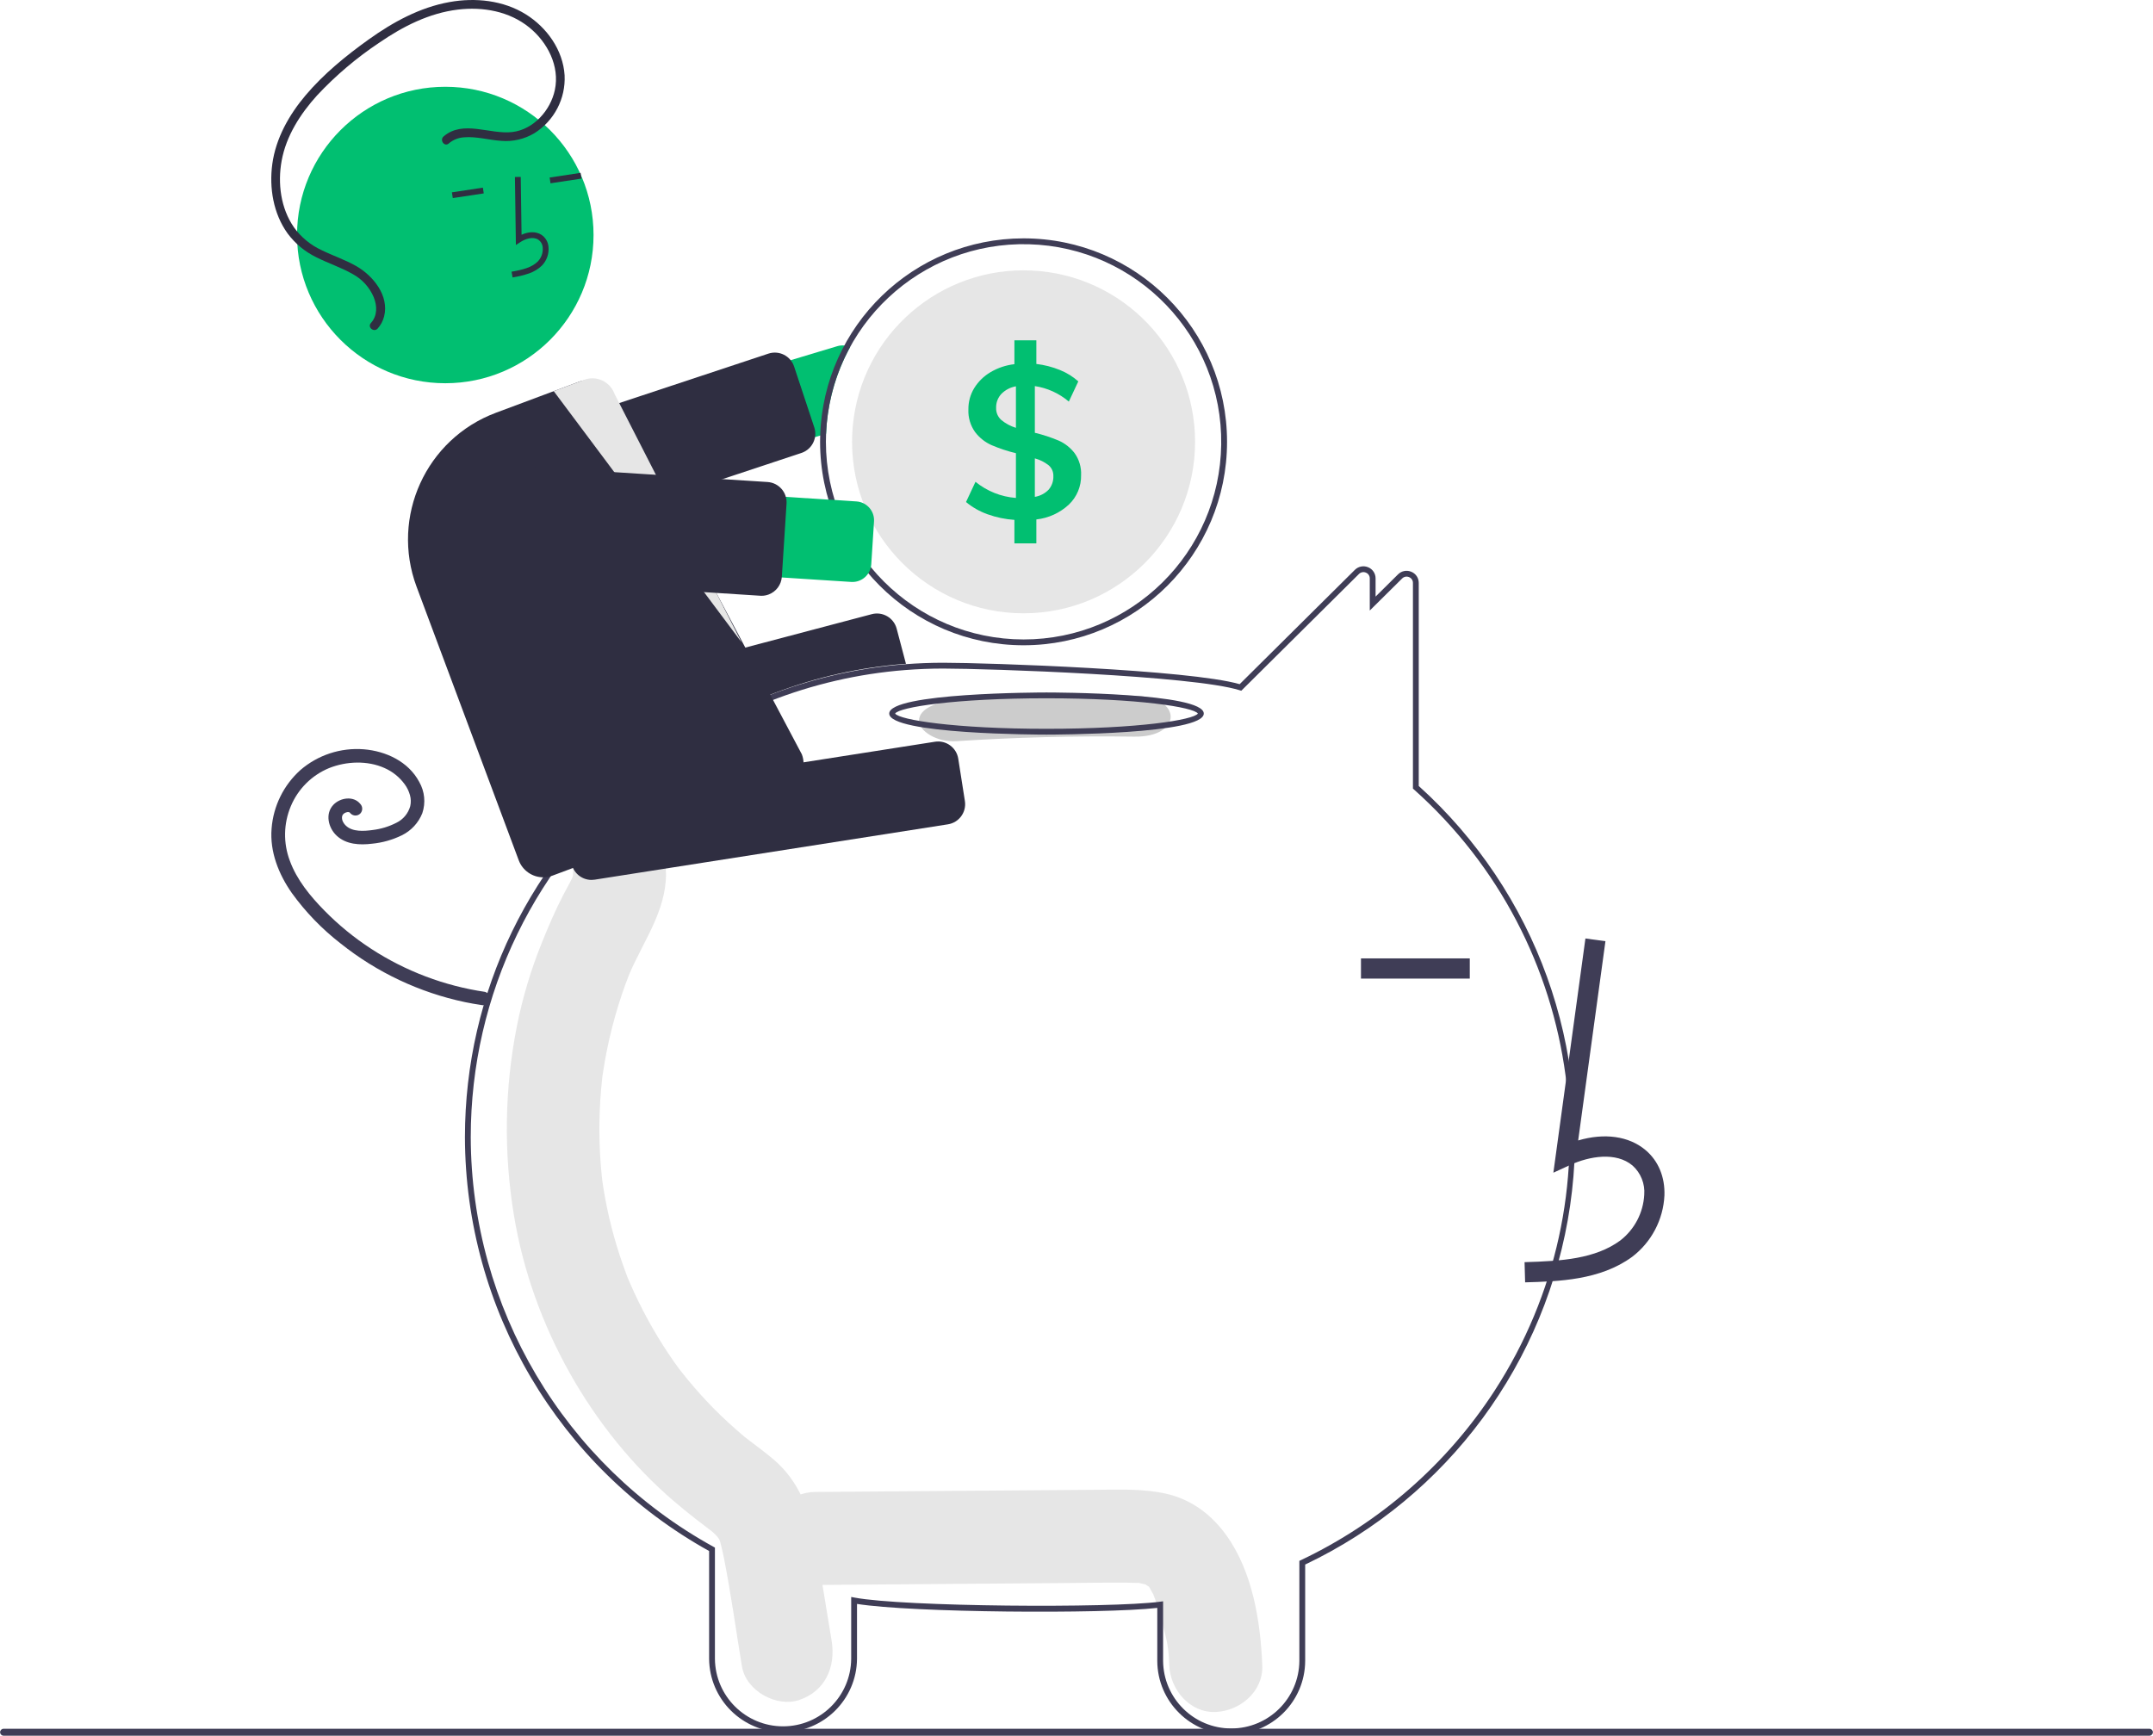
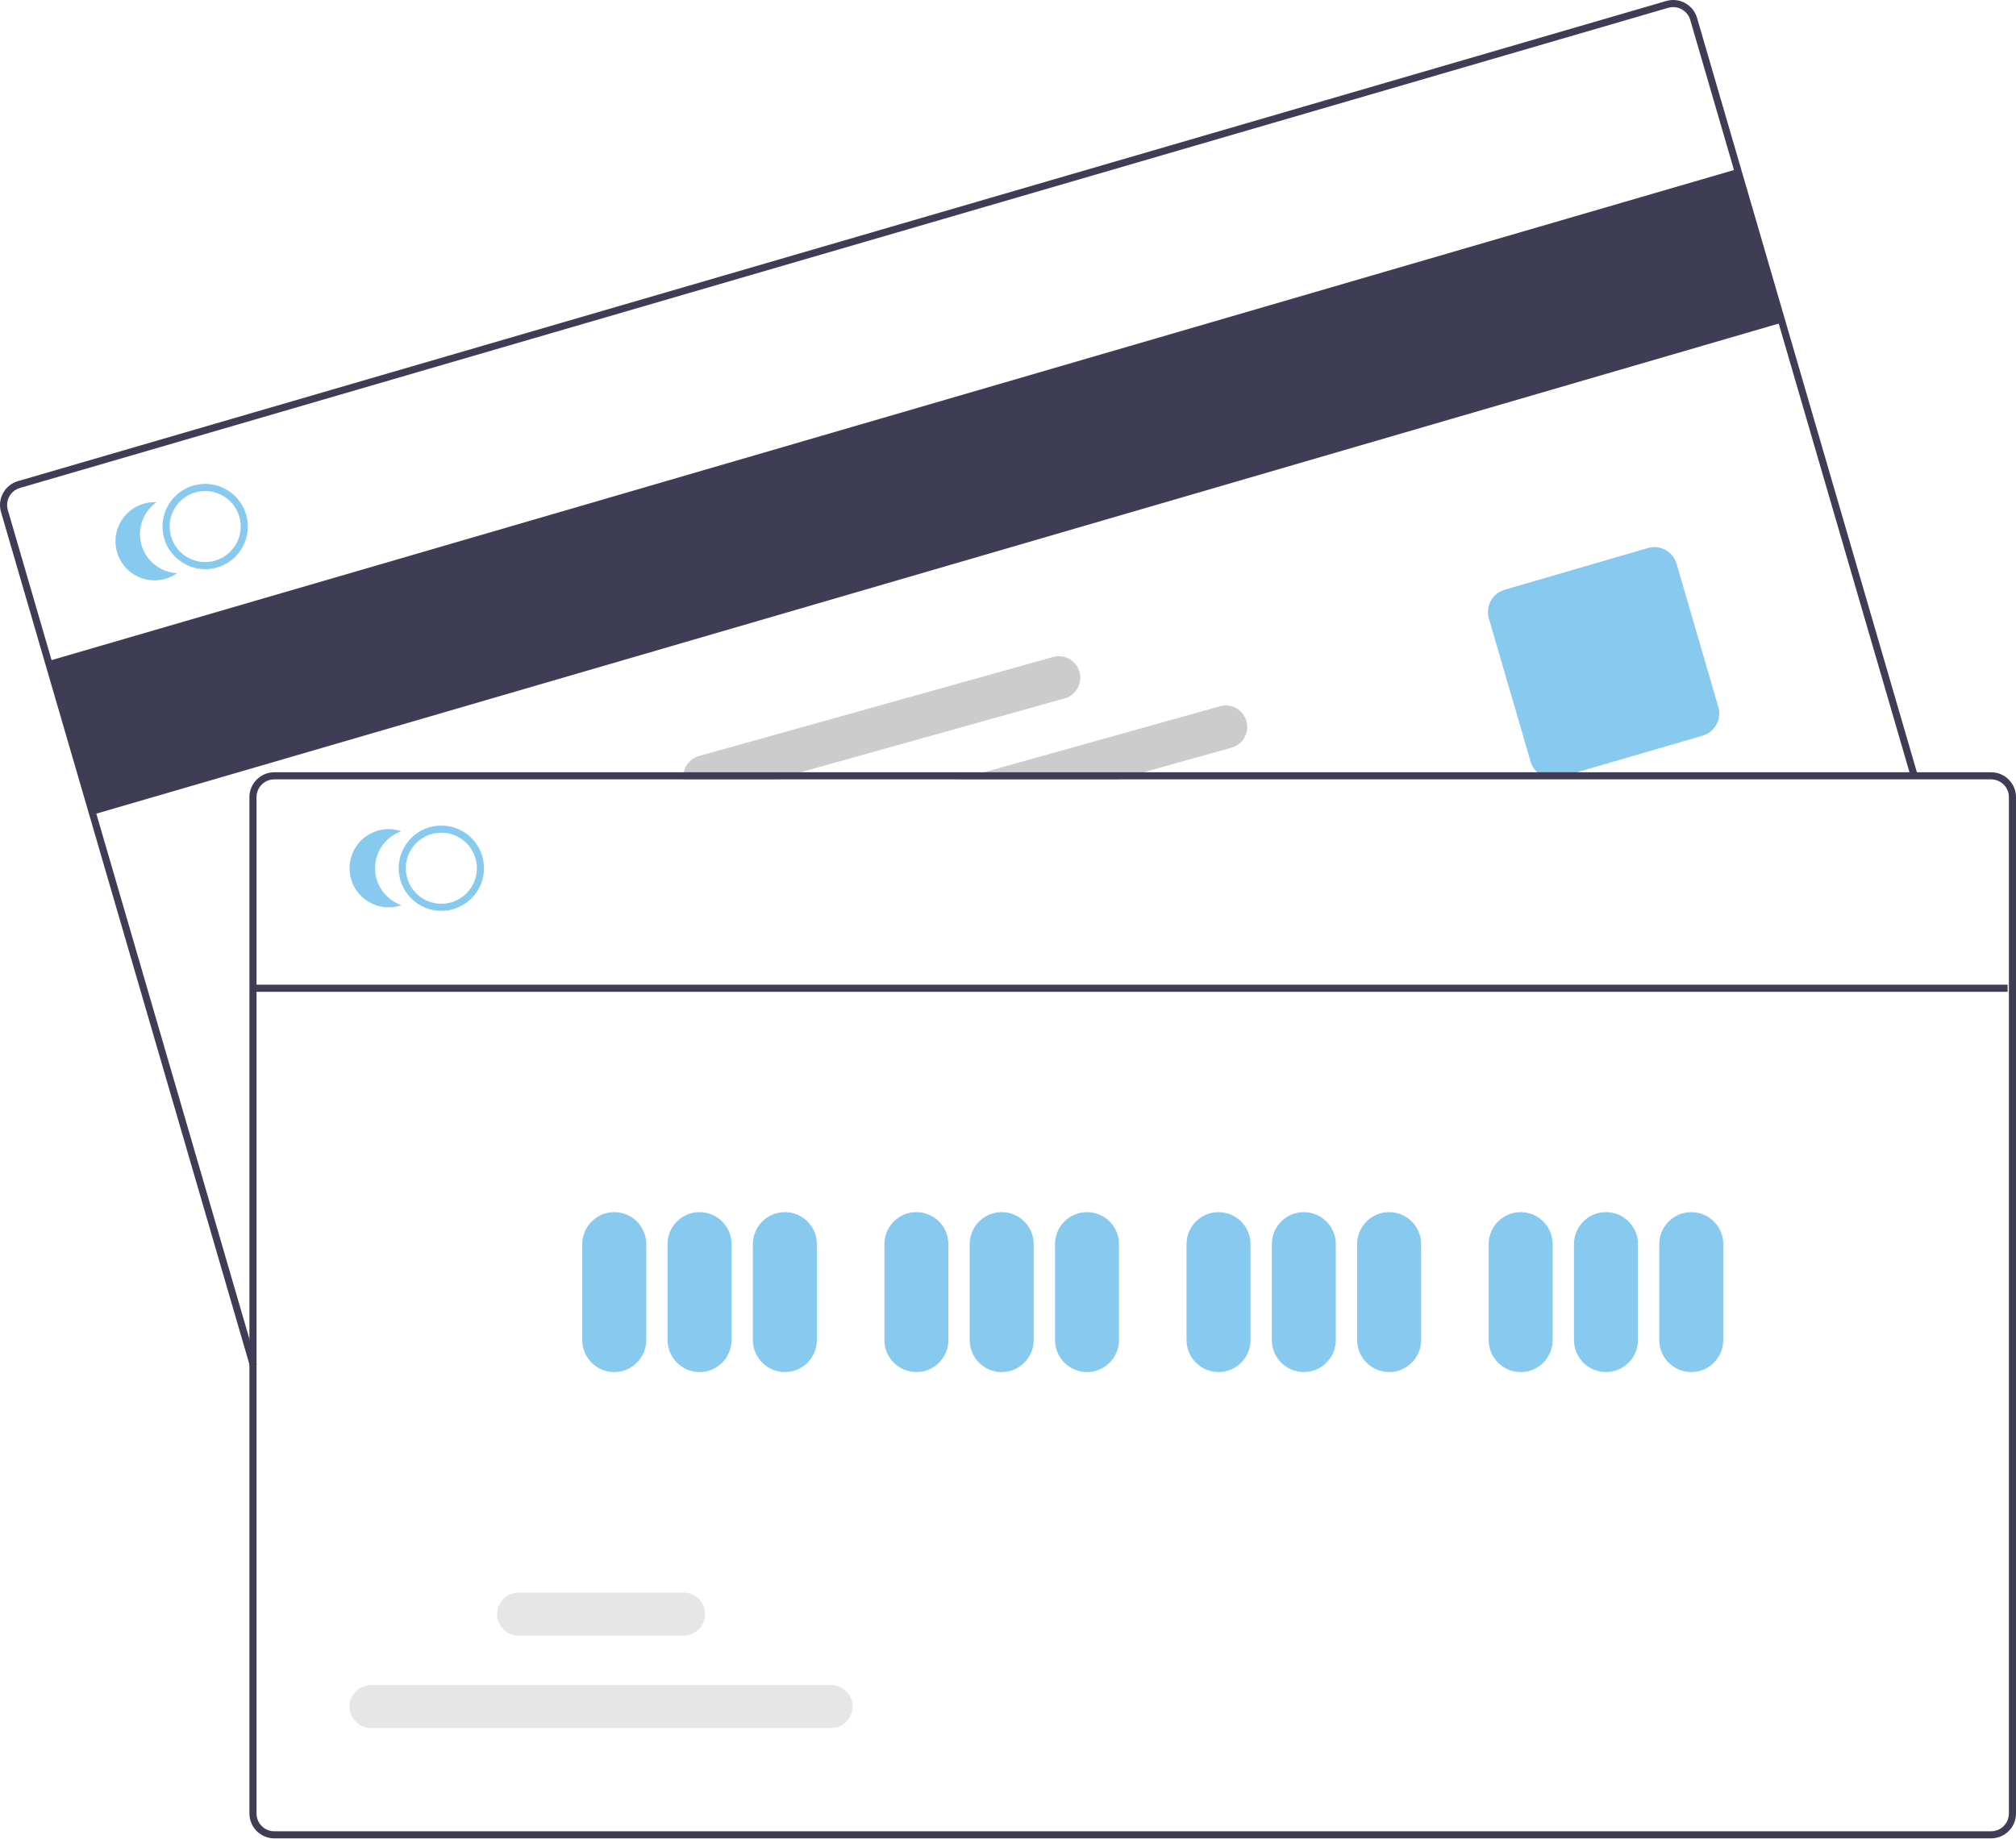
- <svg xmlns="http://www.w3.org/2000/svg" id="b5c524f0-66c4-4225-a3aa-c25cef687e0c" data-name="Layer 1" width="740.675" height="597.175" viewBox="0 0 740.675 597.175">
-   <path d="M651.612,679.719c-5.122-7.172-12.055-12.419-20.771-14.383-7.601-1.713-15.416-1.421-23.142-1.361l-97.692.753c-8.367.065-16.389,7.313-16,16,.386,8.614,7.032,16.069,16,16q42.926-.331,85.851-.662c6.747-.052,13.497-.174,20.244-.152,1.515.005,3.024.085,4.538.102.367.004.631.001.818-.007.047.014.086.027.147.044.79.217,1.6.366,2.394.572-.278.008.515.503.914.671.055.108.171.299.366.595.272.51,1.077,2.059,1.11,2.01a71.762,71.762,0,0,1,2.987,9.393c1.859,7.047,2.268,8.52,2.536,15.132.338,8.352,7.117,16.398,16,16,8.379-.375,16.363-7.042,16-16C663.3,709.333,660.651,692.377,651.612,679.719Z" transform="translate(-229.6623 -151.4124)" fill="#e6e6e6" />
-   <path d="M515.749,715.825c-1.835-11.12-3.635-22.246-5.505-33.36-1.898-11.274-5.774-21.598-14.548-28.997-2.344-1.977-4.775-3.823-7.216-5.663-.858-.647-1.715-1.295-2.563-1.956-.051-.04-.083-.064-.127-.099-.093-.08-.205-.176-.355-.303-3.657-3.095-7.19-6.327-10.556-9.763q-4.483-4.577-8.575-9.545-1.022-1.241-2.019-2.504c-.114-.145-.729-.94-1.135-1.459-.377-.519-1.066-1.457-1.182-1.621q-1.164-1.646-2.286-3.322a156.126,156.126,0,0,1-13.187-24.115q-.547-1.251-1.068-2.517c-.093-.258-.214-.588-.374-1.029-.741-2.038-1.481-4.074-2.159-6.137q-2.16-6.571-3.714-13.336-.768-3.34-1.383-6.715-.317-1.735-.593-3.478c-.03-.193-.21-1.446-.316-2.154-.078-.712-.224-1.972-.243-2.166q-.176-1.756-.312-3.516-.307-3.96-.415-7.933-.185-7.061.253-14.122c.166-2.645.402-5.282.693-7.915.018-.162.031-.29.044-.406.018-.118.038-.251.062-.417.215-1.455.442-2.908.695-4.356a159.294,159.294,0,0,1,3.739-16.313q1.088-3.809,2.363-7.555.568-1.663,1.173-3.314c-.026.071,1.182-3.016,1.198-3.119,4.795-11.329,12.638-21.657,12.648-34.526.007-8.713-7.364-17.06-16-16.657a16.625,16.625,0,0,0-16,16.657c0,.196-.001.363-.001.525-.081.271-.148.498-.208.698-.935,2.032-2.081,3.963-3.107,5.944-2.811,5.423-5.209,11.025-7.488,16.708a159.825,159.825,0,0,0-8.529,28.628,182.098,182.098,0,0,0-.968,65.04c6.204,37.813,26.662,74.009,55.103,98.339,2.468,2.111,4.997,4.152,7.549,6.151,1.056.827,2.121,1.639,3.191,2.446.506.381,2.602,2.034,1.68,1.233,1.982,1.692,2.817,2.543,3.326,3.789.074.288.174.678.311,1.211.359,1.405.7,2.808.983,4.233,2.476,12.451,4.196,25.112,6.264,37.644,1.421,8.611,12.022,14.215,19.682,11.634C513.49,733.312,517.272,725.051,515.749,715.825Z" transform="translate(-229.6623 -151.4124)" fill="#e6e6e6" />
-   <path d="M653.23,748.12a25.374,25.374,0,0,1-25.44-25.25V704.619c-19.109,2.139-84.543,1.644-103.3-1.37v18.892a25.441,25.441,0,0,1-50.88,0v-37.092a163.307,163.307,0,0,1-84-142.388c0-49.83,22.583-96.314,61.959-127.534a164.075,164.075,0,0,1,89.323-35.173c4.427-.347,8.881-.523,13.239-.523,15.352,0,84.619,2.372,101.998,7.372L695.756,347.48a4.16,4.16,0,0,1,4.55-.907,4.1,4.1,0,0,1,2.584,3.847v6.252l7.716-7.642a4.151,4.151,0,0,1,4.546-.908,4.102,4.102,0,0,1,2.587,3.848v69.865a162.759,162.759,0,0,1-39.07,267.866v33.169A25.374,25.374,0,0,1,653.23,748.12ZM629.79,702.351v20.52a23.441,23.441,0,0,0,46.88,0V688.438l.571-.271a162.456,162.456,0,0,0,66.531-58.182,160.325,160.325,0,0,0-27.699-206.96l-.332-.298V351.97a2.103,2.103,0,0,0-1.342-1.996,2.149,2.149,0,0,0-2.381.473l-11.127,11.021V350.42a2.103,2.103,0,0,0-1.342-1.996,2.154,2.154,0,0,0-2.385.477l-40.476,40.164-.575-.18c-16.156-5.057-86.513-7.454-101.982-7.454-4.306,0-8.707.174-13.082.517a162.075,162.075,0,0,0-88.237,34.746c-38.895,30.838-61.202,76.751-61.202,125.967A161.315,161.315,0,0,0,475.094,683.585l.516.286v38.27a23.441,23.441,0,0,0,46.88,0V700.854l1.185.223c16.856,3.171,87.832,3.671,104.985,1.421Z" transform="translate(-229.6623 -151.4124)" fill="#3f3d56" />
-   <path d="M517.66,270.53,406.92,303.81a13.882,13.882,0,0,0,7.99,26.59l96.91-29.13,2.03-.61a67.517,67.517,0,0,1,8.29-29.86,6.165,6.165,0,0,0-2-.52A6.367,6.367,0,0,0,517.66,270.53Z" transform="translate(-229.6623 -151.4124)" fill="#01bf71" />
-   <path d="M412.995,337.495a7.013,7.013,0,0,1-6.638-4.801l-6.925-20.896a6.999,6.999,0,0,1,4.443-8.847l90.131-29.87a7,7,0,0,1,8.847,4.442l6.925,20.896a6.976,6.976,0,0,1-4.193,8.759q-.125.047-.252.088l-90.129,29.869A7.003,7.003,0,0,1,412.995,337.495Z" transform="translate(-229.6623 -151.4124)" fill="#2f2e41" />
-   <path d="M581.79,233.42a70.031,70.031,0,0,0-69.97,67.85c-.02.71-.03,1.43-.03,2.15a70,70,0,1,0,70-70Zm0,138a68.071,68.071,0,0,1-68-68q0-1.395.06-2.76A67.998,67.998,0,1,1,581.79,371.42Z" transform="translate(-229.6623 -151.4124)" fill="#3f3d56" />
-   <path d="M640.79,303.42a59,59,0,0,1-118,0c0-1.87.09-3.71.26-5.53A59,59,0,0,1,640.79,303.42Z" transform="translate(-229.6623 -151.4124)" fill="#e6e6e6" />
-   <path d="M599.36,307.34a14.048,14.048,0,0,0-5.47-4.33,53.139,53.139,0,0,0-8.22-2.7V284.25a23.396,23.396,0,0,1,11.69,5.33l3.26-6.95a21.561,21.561,0,0,0-6.36-3.93,31.259,31.259,0,0,0-8.07-2.07v-8.14h-7.55v8.22a20.672,20.672,0,0,0-8.25,2.77,16.399,16.399,0,0,0-5.59,5.48,13.771,13.771,0,0,0-1.99,7.29,12.463,12.463,0,0,0,2.29,7.8,14.51,14.51,0,0,0,5.7,4.52,52.692,52.692,0,0,0,8.36,2.77v15.39A24.988,24.988,0,0,1,565.25,317.18l-3.26,6.96a24.58,24.58,0,0,0,7.44,4.22,34.161,34.161,0,0,0,9.21,1.92v8.07h7.55v-8.22a19.538,19.538,0,0,0,11.21-5.14,13.59,13.59,0,0,0,4.18-10.1A12.055,12.055,0,0,0,599.36,307.34Zm-20.2-8.73a14.499,14.499,0,0,1-5.03-2.7,5.32,5.32,0,0,1-1.78-4.18,6.726,6.726,0,0,1,1.82-4.81,9.202,9.202,0,0,1,4.99-2.59Zm11.25,21.28a8.557,8.557,0,0,1-4.74,2.47V309.12a13.24,13.24,0,0,1,4.74,2.37,4.658,4.658,0,0,1,1.63,3.7A6.804,6.804,0,0,1,590.41,319.89Z" transform="translate(-229.6623 -151.4124)" fill="#01bf71" />
-   <path d="M416.209,422.184a7.023,7.023,0,0,1-6.775-5.216l-3.77-14.27a7.004,7.004,0,0,1,4.975-8.551l118.941-31.43a7.015,7.015,0,0,1,8.551,4.985l3.194,12.09-.598.046a160.163,160.163,0,0,0-84.108,31.871l-.173.084-38.46,10.16A6.963,6.963,0,0,1,416.209,422.184Z" transform="translate(-229.6623 -151.4124)" fill="#2f2e41" />
-   <path d="M396.51,492.671a98.108,98.108,0,0,1-39.122-14.792A95.527,95.527,0,0,1,341.214,464.65c-4.828-4.924-9.447-10.521-11.838-17.079a25.299,25.299,0,0,1,.331-18.769,24.334,24.334,0,0,1,13.169-13.126c5.99-2.389,13.226-2.644,19.055-.028a17.089,17.089,0,0,1,6.964,5.606,11.435,11.435,0,0,1,1.81,3.758,7.674,7.674,0,0,1,.09,3.759,9.016,9.016,0,0,1-4.774,5.723,24.068,24.068,0,0,1-8.152,2.486c-2.86.39-6.969.745-9.268-1.551a4.669,4.669,0,0,1-1.093-1.611,3.114,3.114,0,0,1-.172-1.458c-.034.217.139-.472.129-.445-.036.102-.194.35.03-.031a3.397,3.397,0,0,1,.233-.363c-.076.098-.243.262.055-.019a1.962,1.962,0,0,1,.914-.564c.138-.04.279-.072.418-.11.353-.096-.352.005.009-.006.139-.004.28-.001.419-.007.354-.016-.349-.097-.01-.011.132.033.262.065.392.106.282.089-.2-.207-.009.014.224.259-.235-.252.019-.001a4.624,4.624,0,0,1,.358.394,2.359,2.359,0,0,0,3.315,0,2.399,2.399,0,0,0,0-3.315c-2.311-2.865-6.877-2.157-9.215.264-2.982,3.088-1.801,7.983,1.1,10.678,3.284,3.051,7.934,3.263,12.158,2.751a29.817,29.817,0,0,0,10.269-2.902,14.398,14.398,0,0,0,7.024-7.588,13.174,13.174,0,0,0-1.056-10.769c-3.729-7.011-11.452-10.606-19.084-11.228a29.812,29.812,0,0,0-21.819,7.163,30.154,30.154,0,0,0-9.888,20.075c-.666,7.996,2.436,15.761,6.959,22.214a84.627,84.627,0,0,0,16.779,17.353,102.473,102.473,0,0,0,42.812,20.191q2.792.577,5.615.988a2.421,2.421,0,0,0,2.883-1.637,2.361,2.361,0,0,0-1.637-2.883Z" transform="translate(-229.6623 -151.4124)" fill="#3f3d56" />
-   <path d="M619.895,390.794q-30.663-.433-61.133,1.556c-6.943.453-12.951,2.907-12.951,7.032,0,3.449,5.96,7.489,12.951,7.032q30.454-1.989,61.133-1.556C636.569,405.094,636.559,391.029,619.895,390.794Z" transform="translate(-229.6623 -151.4124)" fill="#ccc" />
-   <path d="M589.682,404.162c-2.209,0-54.106-.083-54.106-7.251,0-7.168,51.896-7.25,54.106-7.25s54.106.083,54.106,7.25C643.787,404.079,591.891,404.162,589.682,404.162Zm-52.076-7.251c1.42,2.173,20.496,5.251,52.076,5.251s50.656-3.078,52.076-5.251c-1.42-2.173-20.496-5.25-52.076-5.25S539.025,394.738,537.605,396.911Z" transform="translate(-229.6623 -151.4124)" fill="#3f3d56" />
-   <path d="M754.336,592.612c11.488-.319,25.786-.718,36.801-8.764a28.262,28.262,0,0,0,11.121-21.103c.225-6.355-2.071-11.901-6.465-15.614-5.753-4.861-14.154-6.002-23.207-3.341l9.38-68.548-6.886-.943L764.052,554.885l5.75-2.639c6.666-3.058,15.817-4.614,21.504.192a12.215,12.215,0,0,1,4.006,10.062,21.361,21.361,0,0,1-8.275,15.735c-8.572,6.261-19.969,7.069-32.895,7.43Z" transform="translate(-229.6623 -151.4124)" fill="#3f3d56" />
-   <rect x="468.203" y="329.741" width="37.432" height="6.95" fill="#3f3d56" />
-   <path d="M433.148,454.15a7.012,7.012,0,0,1-6.904-5.917L423.959,433.651a7.008,7.008,0,0,1,5.832-8L551.322,406.609a7.007,7.007,0,0,1,7.999,5.832l2.285,14.582a7.007,7.007,0,0,1-5.832,8l-121.531,19.042A7.096,7.096,0,0,1,433.148,454.15Z" transform="translate(-229.6623 -151.4124)" fill="#2f2e41" />
-   <circle cx="153.189" cy="80.855" r="51" fill="#01bf71" />
-   <path d="M411.727,245.463a12.095,12.095,0,0,0,4.367-2.676,8.133,8.133,0,0,0,2.255-6.483,5.472,5.472,0,0,0-2.512-4.164c-1.846-1.135-4.285-1.092-6.747.049l-.284-19.908-2.0.028.334,23.404,1.522-.998c1.765-1.156,4.302-1.994,6.127-.872a3.514,3.514,0,0,1,1.573,2.69,6.146,6.146,0,0,1-1.676,4.834c-2.168,2.151-5.377,2.872-9.039,3.531l.354,1.968A32.963,32.963,0,0,0,411.727,245.463Z" transform="translate(-229.6623 -151.4124)" fill="#2f2e41" />
-   <rect x="418.838" y="211.679" width="10.772" height="2" transform="translate(-256.7253 -85.49311) rotate(-8.61162)" fill="#2f2e41" />
-   <rect x="385.221" y="216.769" width="10.772" height="2" transform="translate(-257.8664 -90.46937) rotate(-8.61162)" fill="#2f2e41" />
-   <path d="M416.555,453.258a9.03,9.03,0,0,1-8.434-5.855L372.957,353.235a46.532,46.532,0,0,1,27.284-59.802L428.833,282.756a8.958,8.958,0,0,1,6.878.239,8.832,8.832,0,0,1,4.675,4.986L505.523,410.964a9.002,9.002,0,0,1-5.257,11.638L419.7,452.687A8.976,8.976,0,0,1,416.555,453.258Z" transform="translate(-229.6623 -151.4124)" fill="#2f2e41" />
-   <path d="M420.158,285.995l64.629,86.426L441.056,286.902a8.079,8.079,0,0,0-10.349-4.846Z" transform="translate(-229.6623 -151.4124)" fill="#e6e6e6" />
-   <path d="M522.49,351.63l-115.395-7.433a13.879,13.879,0,1,1,1.784-27.701l115.395,7.433a6.499,6.499,0,0,1,6.069,6.904l-.949,14.729a6.501,6.501,0,0,1-6.905,6.069Z" transform="translate(-229.6623 -151.4124)" fill="#01bf71" />
-   <path d="M491.655,356.395q-.229,0-.458-.015h-0l-94.756-6.104a6.999,6.999,0,0,1-6.536-7.435l1.62-25.158a7,7,0,0,1,7.436-6.535l94.756,6.103a7.008,7.008,0,0,1,6.535,7.435l-1.62,25.159a7.019,7.019,0,0,1-4.546,6.111A6.926,6.926,0,0,1,491.655,356.395Z" transform="translate(-229.6623 -151.4124)" fill="#2f2e41" />
-   <path d="M382.267,198.353c6.709-5.77,15.923-.608,23.617-1.512,7.361-.865,13.174-7.468,14.659-14.482,1.732-8.184-2.516-16.383-8.777-21.486-6.857-5.589-15.952-7.193-24.57-6.159-9.878,1.185-18.911,5.789-27.017,11.359a121.85,121.85,0,0,0-21.442,18.169c-5.751,6.352-10.624,13.923-12.18,22.47-1.414,7.768-.334,16.375,4.258,22.955a24.205,24.205,0,0,0,9.474,7.805c3.937,1.933,8.138,3.316,11.952,5.502,5.768,3.305,11.374,10.159,9.567,17.291a9.793,9.793,0,0,1-2.226,4.19c-1.291,1.433-3.619-.461-2.325-1.897,2.273-2.523,2.183-5.888.972-8.9a16.272,16.272,0,0,0-7.233-7.954c-3.993-2.283-8.401-3.692-12.494-5.772a27.023,27.023,0,0,1-9.911-8.214c-4.898-6.807-6.363-15.666-5.253-23.861,1.202-8.868,5.759-16.927,11.471-23.68,6.216-7.349,13.852-13.571,21.652-19.159,8.37-5.997,17.617-11.067,27.85-12.9,8.87-1.59,18.485-.611,26.241,4.223,7.24,4.512,12.792,12.274,13.344,20.947a22.235,22.235,0,0,1-10.376,19.942,19.101,19.101,0,0,1-11.41,2.643c-4.262-.273-8.527-1.578-12.816-1.215a8.941,8.941,0,0,0-5.268,2.128c-1.466,1.261-3.213-1.181-1.759-2.431Z" transform="translate(-229.6623 -151.4124)" fill="#2f2e41" />
-   <path d="M969.147,748.588H230.853a1.191,1.191,0,0,1,0-2.381H969.147a1.191,1.191,0,0,1,0,2.381Z" transform="translate(-229.6623 -151.4124)" fill="#3f3d56" />
+ <svg xmlns="http://www.w3.org/2000/svg" data-name="Layer 1" width="567.17" height="517.31" viewBox="0 0 567.17 517.31">
+   <rect x="326.035" y="307.389" width="495" height="45" transform="translate(-385.4543 -17.88532) rotate(-16.24392)" fill="#3f3d56" />
+   <path d="M386.4,575.969,316.354,335.556a7,7,0,0,1,4.763-8.679L784.835,191.769a7.006,7.006,0,0,1,8.679,4.762l62.056,212.989-1.92.56L791.593,197.091a5.009,5.009,0,0,0-6.199-3.402L321.676,328.798a5,5,0,0,0-3.402,6.199l70.047,240.413Z" transform="translate(-316.0711 -191.4881)" fill="#3f3d56" />
+   <path d="M752.933,410.51a6.512,6.512,0,0,1-6.243-4.683l-11.749-40.323a6.507,6.507,0,0,1,4.422-8.059l40.323-11.749a6.507,6.507,0,0,1,8.059,4.423L799.494,390.443a6.507,6.507,0,0,1-4.422,8.059l-40.323,11.749A6.479,6.479,0,0,1,752.933,410.51Z" transform="translate(-316.0711 -191.4881)" fill="#88caef" />
+   <path d="M385.318,336.3a11.691,11.691,0,0,0-.43-1.22,12,12,0,0,0-22.91,6.67,11.38,11.38,0,0,0,.29,1.26,12.019,12.019,0,0,0,11.53,8.64,11.749,11.749,0,0,0,3.35-.48A12.013,12.013,0,0,0,385.318,336.3Zm-8.73,12.95a10.013,10.013,0,0,1-12.4-6.8,11.435,11.435,0,0,1-.28-1.26,9.997,9.997,0,0,1,19.04-5.54,8.338,8.338,0,0,1,.45,1.21A10.004,10.004,0,0,1,376.588,349.25Z" transform="translate(-316.0711 -191.4881)" fill="#88caef" />
+   <path d="M355.885,344.87a11.002,11.002,0,0,1,4.208-12.057,11,11,0,1,0,5.818,19.967A11.002,11.002,0,0,1,355.885,344.87Z" transform="translate(-316.0711 -191.4881)" fill="#88caef" />
+   <path d="M666.747,394.43a6.042,6.042,0,0,0-7.45-4.2L592.907,408.8l-7.15,2h44.9l7.15-2,24.75-6.92A6.049,6.049,0,0,0,666.747,394.43Z" transform="translate(-316.0711 -191.4881)" fill="#ccc" />
+   <path d="M619.777,380.56a6.045,6.045,0,0,0-7.45-4.19l-99.62,27.86a6.068,6.068,0,0,0-4.37,6.57h25.79l7.16-2,74.3-20.78A6.055,6.055,0,0,0,619.777,380.56Z" transform="translate(-316.0711 -191.4881)" fill="#ccc" />
+   <path d="M876.241,408.798H393.241a7.008,7.008,0,0,0-7,7v286a7.008,7.008,0,0,0,7,7H876.241a7.008,7.008,0,0,0,7-7v-286A7.008,7.008,0,0,0,876.241,408.798Zm5,293a5.002,5.002,0,0,1-5,5H393.241a5.002,5.002,0,0,1-5-5v-286a5.002,5.002,0,0,1,5-5H876.241a5.002,5.002,0,0,1,5,5Z" transform="translate(-316.0711 -191.4881)" fill="#3f3d56" />
+   <path d="M440.237,447.8a12,12,0,1,1,12-12A12.014,12.014,0,0,1,440.237,447.8Zm0-22a10,10,0,1,0,10,10A10.011,10.011,0,0,0,440.237,425.8Z" transform="translate(-316.0711 -191.4881)" fill="#88caef" />
+   <path d="M421.585,435.8a11.002,11.002,0,0,1,7.413-10.399,11,11,0,1,0,0,20.797A11.002,11.002,0,0,1,421.585,435.8Z" transform="translate(-316.0711 -191.4881)" fill="#88caef" />
+   <path d="M488.881,577.578a9.01,9.01,0,0,1-9-9v-27a9,9,0,0,1,18,0v27A9.01,9.01,0,0,1,488.881,577.578Z" transform="translate(-316.0711 -191.4881)" fill="#88caef" />
+   <path d="M512.881,577.578a9.01,9.01,0,0,1-9-9v-27a9,9,0,0,1,18,0v27A9.01,9.01,0,0,1,512.881,577.578Z" transform="translate(-316.0711 -191.4881)" fill="#88caef" />
+   <path d="M536.881,577.578a9.01,9.01,0,0,1-9-9v-27a9,9,0,0,1,18,0v27A9.01,9.01,0,0,1,536.881,577.578Z" transform="translate(-316.0711 -191.4881)" fill="#88caef" />
+   <path d="M573.881,577.578a9.01,9.01,0,0,1-9-9v-27a9,9,0,0,1,18,0v27A9.01,9.01,0,0,1,573.881,577.578Z" transform="translate(-316.0711 -191.4881)" fill="#88caef" />
+   <path d="M597.881,577.578a9.01,9.01,0,0,1-9-9v-27a9,9,0,0,1,18,0v27A9.01,9.01,0,0,1,597.881,577.578Z" transform="translate(-316.0711 -191.4881)" fill="#88caef" />
+   <path d="M621.881,577.578a9.01,9.01,0,0,1-9-9v-27a9,9,0,0,1,18,0v27A9.01,9.01,0,0,1,621.881,577.578Z" transform="translate(-316.0711 -191.4881)" fill="#88caef" />
+   <path d="M658.881,577.578a9.01,9.01,0,0,1-9-9v-27a9,9,0,0,1,18,0v27A9.01,9.01,0,0,1,658.881,577.578Z" transform="translate(-316.0711 -191.4881)" fill="#88caef" />
+   <path d="M682.881,577.578a9.01,9.01,0,0,1-9-9v-27a9,9,0,0,1,18,0v27A9.01,9.01,0,0,1,682.881,577.578Z" transform="translate(-316.0711 -191.4881)" fill="#88caef" />
+   <path d="M706.881,577.578a9.01,9.01,0,0,1-9-9v-27a9,9,0,0,1,18,0v27A9.01,9.01,0,0,1,706.881,577.578Z" transform="translate(-316.0711 -191.4881)" fill="#88caef" />
+   <path d="M743.881,577.578a9.01,9.01,0,0,1-9-9v-27a9,9,0,0,1,18,0v27A9.01,9.01,0,0,1,743.881,577.578Z" transform="translate(-316.0711 -191.4881)" fill="#88caef" />
+   <path d="M767.881,577.578a9.01,9.01,0,0,1-9-9v-27a9,9,0,0,1,18,0v27A9.01,9.01,0,0,1,767.881,577.578Z" transform="translate(-316.0711 -191.4881)" fill="#88caef" />
+   <path d="M791.881,577.578a9.01,9.01,0,0,1-9-9v-27a9,9,0,0,1,18,0v27A9.01,9.01,0,0,1,791.881,577.578Z" transform="translate(-316.0711 -191.4881)" fill="#88caef" />
+   <path d="M549.899,677.745H420.459a6.047,6.047,0,1,1,0-12.095H549.899a6.047,6.047,0,1,1,0,12.095Z" transform="translate(-316.0711 -191.4881)" fill="#e6e6e6" />
+   <path d="M508.399,651.745H461.959a6.047,6.047,0,1,1,0-12.095h46.44a6.047,6.047,0,1,1,0,12.095Z" transform="translate(-316.0711 -191.4881)" fill="#e6e6e6" />
+   <rect x="71.81" y="277.09" width="493" height="2" fill="#3f3d56" />
</svg>
